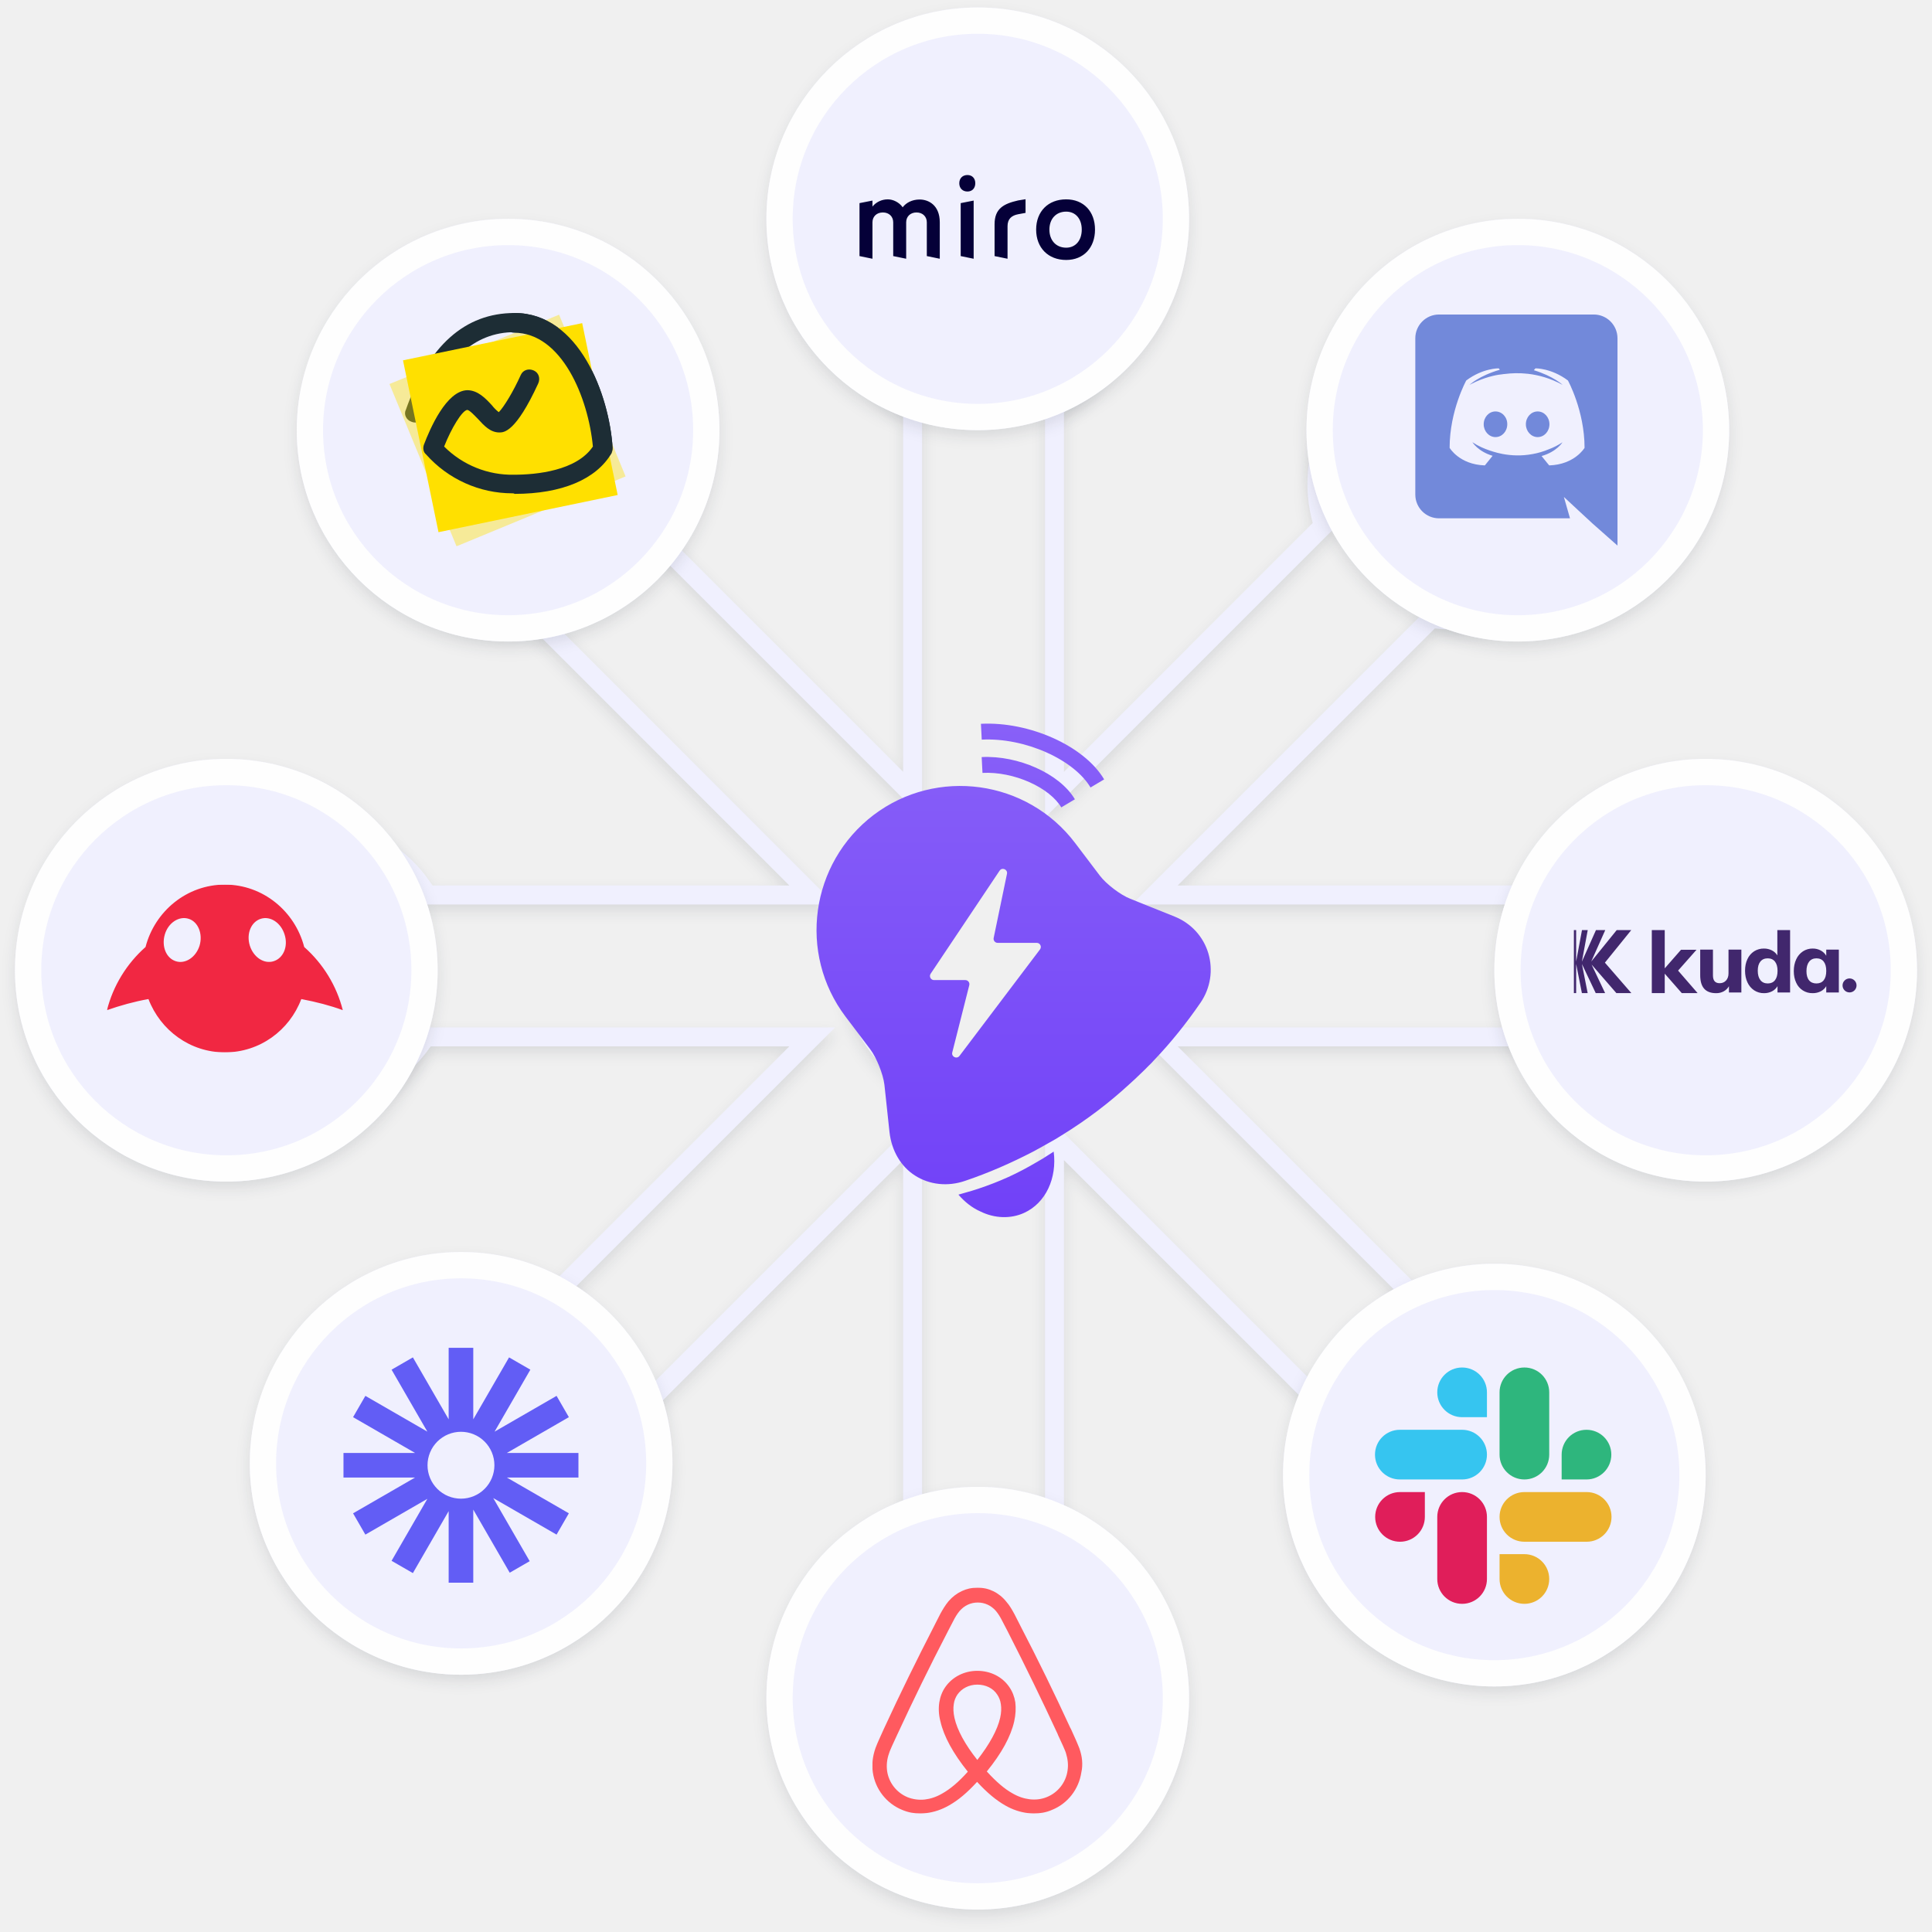
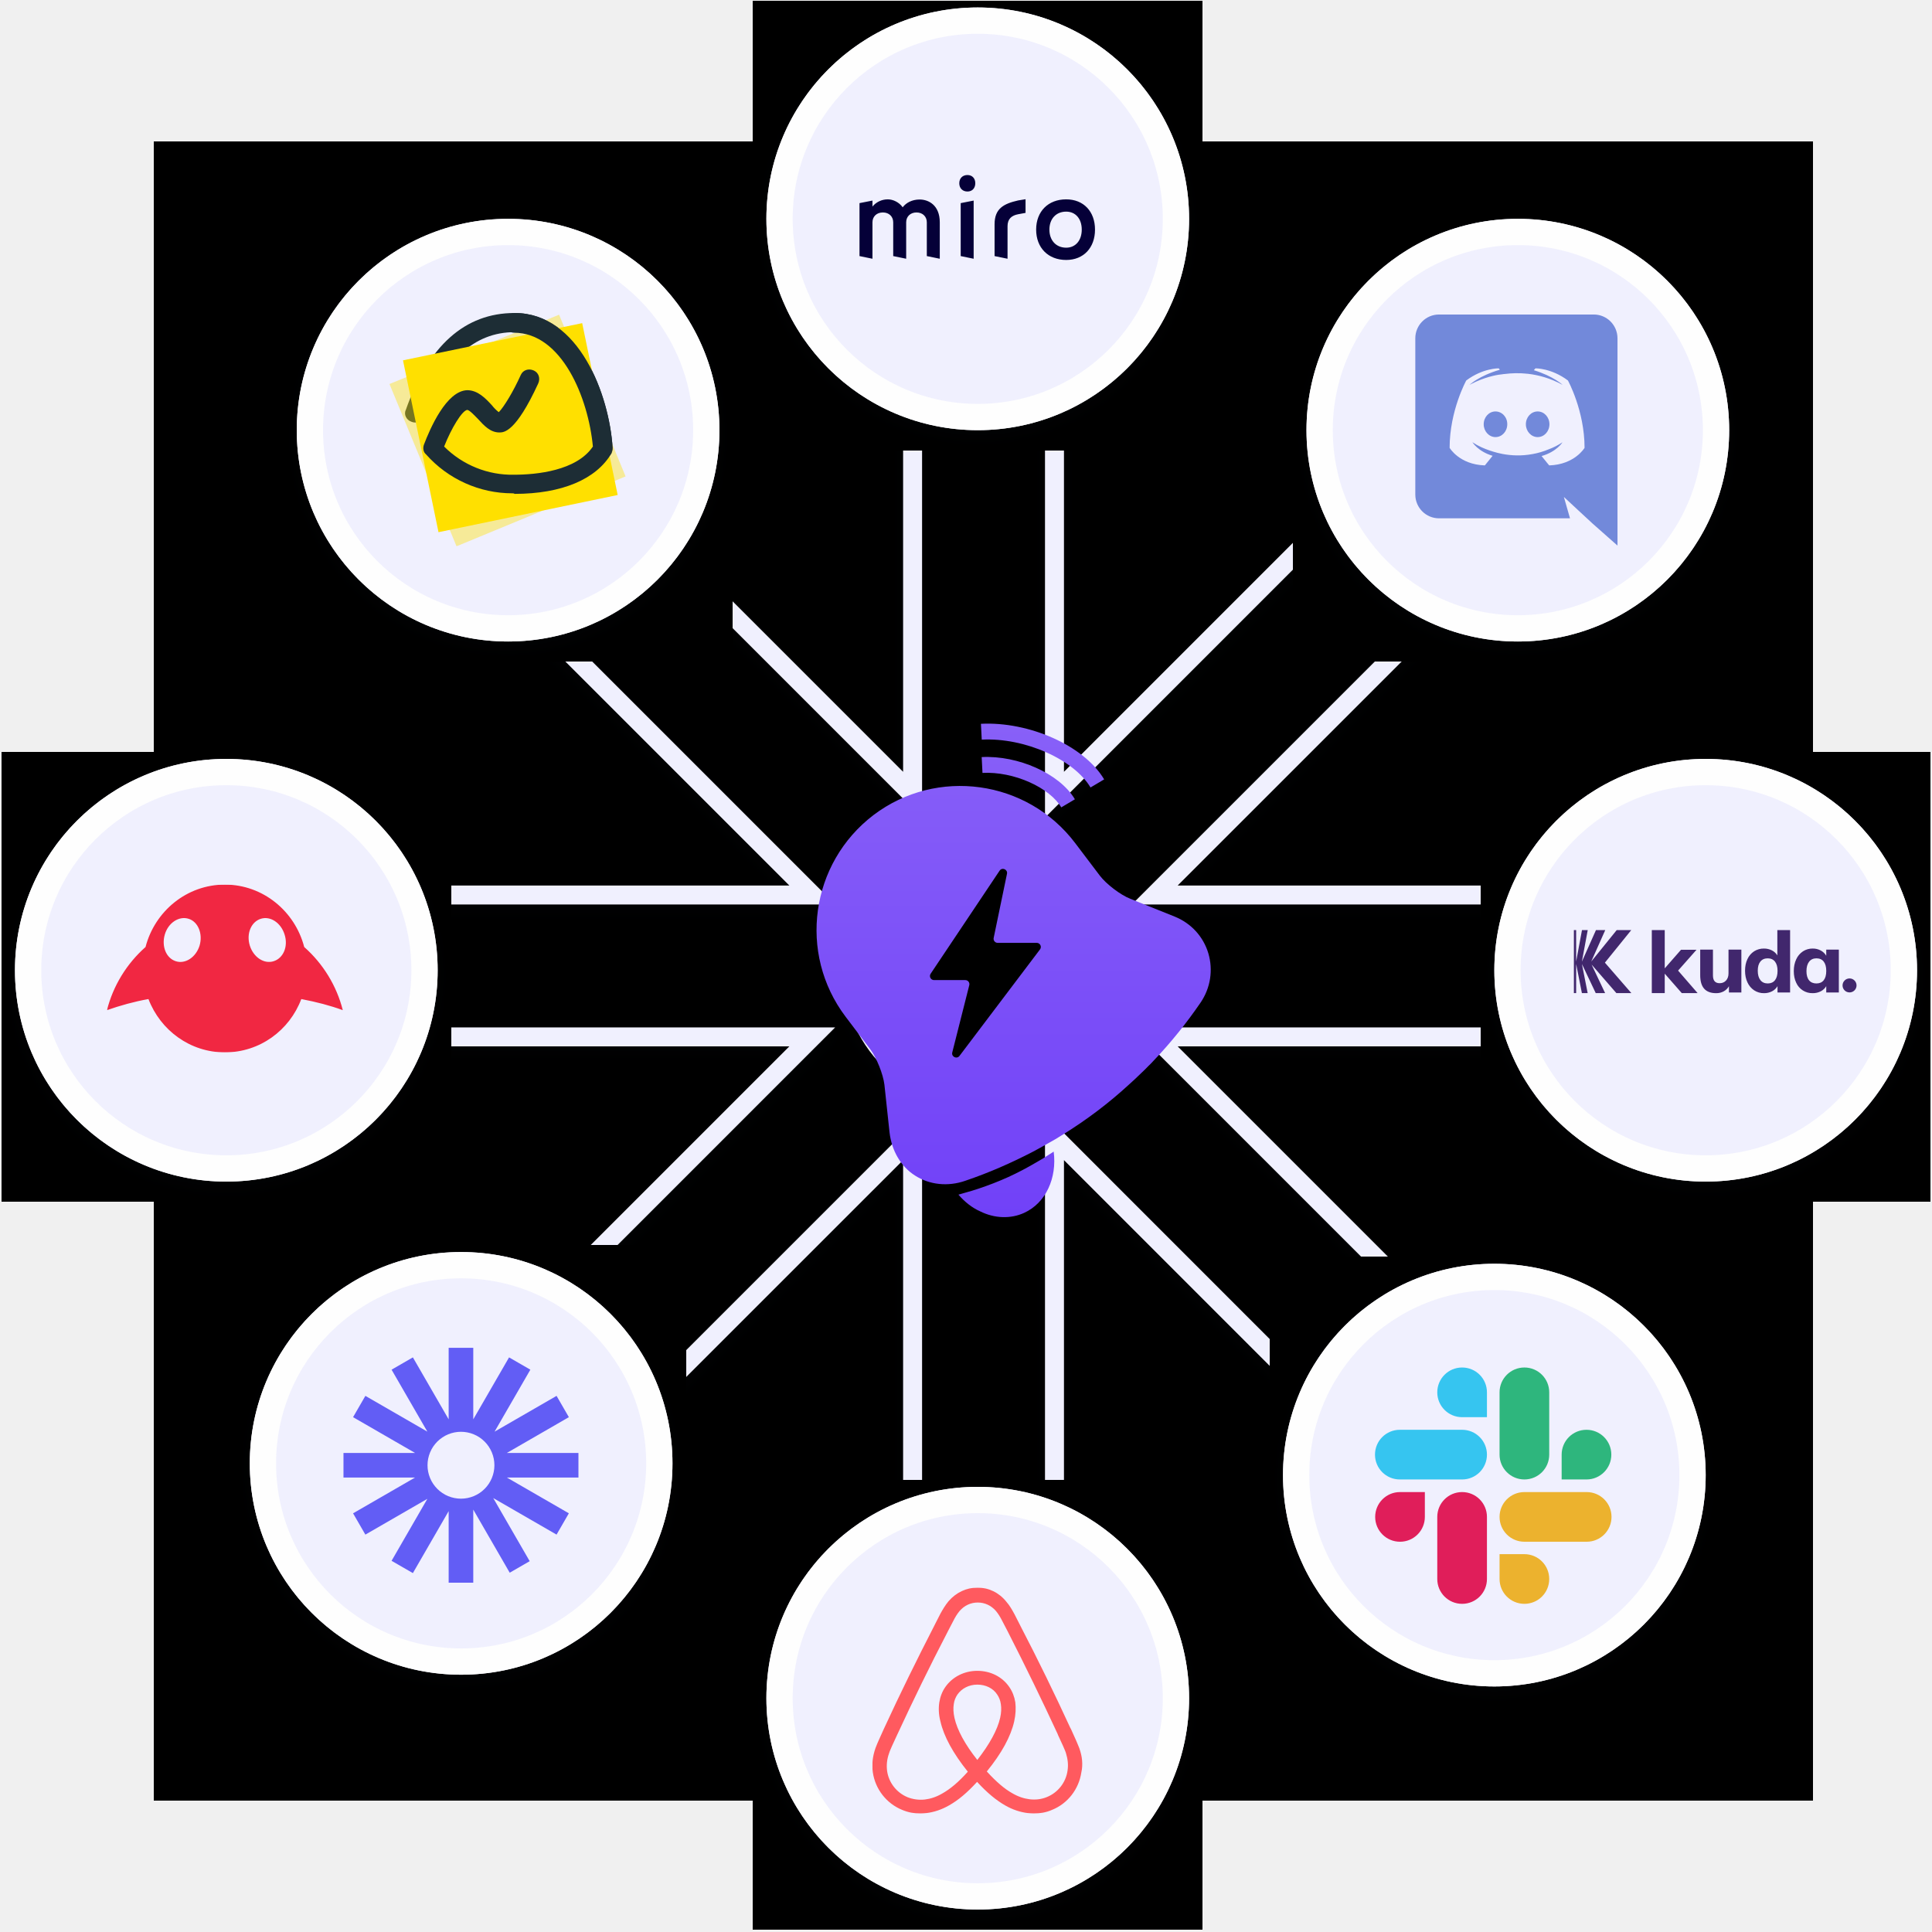
<svg xmlns="http://www.w3.org/2000/svg" width="516" height="516" viewBox="0 0 516 516" fill="none">
  <g filter="url(#filter0_d_4241_22642)">
    <mask id="mask0_4241_22642" style="mask-type:luminance" maskUnits="userSpaceOnUse" x="44" y="39" width="437" height="437">
      <path d="M44.765 39.63H480.642V475.506H44.765V39.63Z" fill="white" />
      <path d="M44.765 39.63H480.642V475.506H44.765V39.63Z" stroke="white" />
    </mask>
    <g mask="url(#mask0_4241_22642)">
      <path d="M262.683 225.198C244.618 225.198 229.918 239.928 229.908 258.044C229.908 266.902 233.284 275.148 239.411 281.277C245.549 287.394 253.804 290.769 262.673 290.769H262.683C271.543 290.769 279.809 287.394 285.946 281.277C292.074 275.148 295.449 266.902 295.449 258.044C295.449 239.937 280.75 225.208 262.683 225.198ZM262.683 295.838C262.673 295.838 262.673 295.838 262.673 295.838C252.448 295.838 242.916 291.938 235.828 284.86C228.74 277.772 224.839 268.249 224.839 258.044C224.849 237.136 241.826 220.129 262.683 220.129C283.541 220.14 300.518 237.146 300.518 258.044C300.518 268.26 296.618 277.782 289.521 284.86C282.433 291.938 272.899 295.838 262.683 295.838ZM246.27 297.6V407.816L245.073 408.559C235.155 414.696 229.244 425.347 229.234 437.058C229.234 446.096 232.679 454.52 238.936 460.767C245.192 467.013 253.626 470.458 262.673 470.458C271.731 470.458 280.155 467.013 286.422 460.767C292.678 454.52 296.123 446.106 296.123 437.068C296.123 425.358 290.203 414.696 280.294 408.559L279.097 407.816V297.6L355.883 374.407L355.487 375.822C354.716 378.644 354.3 381.465 354.261 384.187C354.151 393.324 357.517 401.867 363.753 408.252C369.98 414.617 378.414 418.17 387.511 418.26C387.63 418.26 387.749 418.26 387.868 418.26C406.369 418.26 420.971 403.935 421.178 385.494C421.277 376.417 417.941 367.863 411.754 361.419C405.587 354.995 397.302 351.401 388.431 351.303C386.085 351.252 383.749 351.5 381.433 351.946L380.107 352.213L302.3 274.396H413.15L413.892 275.575C420 285.207 430.473 290.977 441.916 291.007C441.956 291.007 441.996 291.007 442.026 291.007C451.084 291.007 459.507 287.611 465.783 281.424C472.069 275.218 475.544 266.834 475.573 257.825C475.633 239.008 461.051 224.199 442.392 224.099C442.332 224.099 442.273 224.099 442.213 224.099C430.305 224.099 419.554 230.167 413.437 240.343L412.695 241.571H302.3L381.413 162.458L382.67 162.645C384.383 162.893 385.809 163.012 387.145 163.032C396.301 163.032 404.953 159.716 411.329 153.44C417.624 147.233 421.128 138.829 421.188 129.78C421.247 120.694 417.842 112.219 411.605 105.915C405.389 99.638 397.015 96.163 388.006 96.114C387.957 96.114 387.897 96.114 387.847 96.114C369.485 96.114 354.429 110.804 354.261 128.919C354.221 132.532 354.775 136.145 355.883 139.65L356.339 141.116L279.097 218.367V107.339L280.294 106.597C290.203 100.5 296.123 89.867 296.123 78.147C296.133 59.389 281.462 44.688 262.734 44.678C262.723 44.678 262.713 44.678 262.713 44.678C253.685 44.678 245.252 48.123 238.976 54.379C232.7 60.636 229.234 69.05 229.234 78.058C229.225 89.827 235.144 100.5 245.063 106.597L246.27 107.339V218.367L169.088 141.184L169.554 139.709C170.563 136.522 171.087 133.176 171.107 129.771C171.157 120.762 167.722 112.308 161.425 105.964C155.16 99.638 146.775 96.143 137.826 96.114C137.797 96.114 137.767 96.114 137.737 96.114C118.958 96.114 104.229 110.676 104.179 129.306C104.12 148.144 118.701 162.953 137.361 163.032C139.024 163.072 140.648 162.904 142.638 162.596L143.894 162.409L223.058 241.571H112.663L111.93 240.343C105.862 230.197 95.251 224.139 83.549 224.109C83.53 224.109 83.5 224.109 83.47 224.109C64.662 224.109 49.903 238.661 49.834 257.291C49.804 266.388 53.2 274.872 59.406 281.188C65.603 287.493 73.968 290.977 82.956 291.007C82.996 291.007 83.045 291.007 83.085 291.007C94.726 291.007 105.348 285.246 111.534 275.565L112.278 274.396H223.058L146.646 350.808L145.271 350.481C142.548 349.837 139.866 349.56 137.223 349.53C119.028 349.62 104.209 364.647 104.179 383.039C104.17 392.106 107.615 400.55 113.891 406.817C120.118 413.053 128.502 416.487 137.499 416.487C137.52 416.487 137.539 416.487 137.56 416.487C156.071 416.459 171.118 401.47 171.097 383.088C171.097 380.574 170.791 377.99 170.177 375.387L169.86 374.011L246.27 297.6ZM262.673 475.526C252.27 475.526 242.568 471.557 235.352 464.35C228.135 457.143 224.167 447.452 224.167 437.058C224.176 424.061 230.511 412.192 241.203 405.025V309.845L175.413 375.624C175.919 378.139 176.166 380.634 176.166 383.078C176.185 404.262 158.872 421.517 137.569 421.556C137.549 421.556 137.52 421.556 137.499 421.556C127.155 421.556 117.494 417.596 110.297 410.41C103.071 403.183 99.101 393.453 99.112 383.039C99.141 361.865 116.227 344.561 137.203 344.462C139.737 344.442 142.389 344.719 145.043 345.244L210.822 279.465H115.029C107.822 289.908 95.993 296.076 83.085 296.076C83.035 296.076 82.986 296.076 82.936 296.076C72.582 296.046 62.94 292.017 55.783 284.741C48.646 277.465 44.726 267.714 44.765 257.271C44.844 235.78 61.941 218.873 83.57 219.041C96.577 219.071 108.416 225.564 115.513 236.503H210.822L142.102 167.793C140.4 168.001 138.836 168.1 137.341 168.1C115.84 168.011 99.042 150.965 99.112 129.295C99.171 107.824 116.127 91.045 137.728 91.045C137.767 91.045 137.807 91.045 137.836 91.045C148.151 91.075 157.803 95.104 165.029 102.39C172.275 109.705 176.234 119.436 176.176 129.801C176.155 133.186 175.7 136.522 174.82 139.749L241.203 206.132V110.141C230.502 103.004 224.156 91.115 224.167 78.058C224.167 67.694 228.156 58.012 235.402 50.786C242.638 43.579 252.329 39.609 262.713 39.609C262.713 39.609 262.723 39.609 262.734 39.609C284.303 39.62 301.201 56.547 301.191 78.147C301.191 91.164 294.845 103.014 284.165 110.131V206.132L350.608 139.68C349.637 136.136 349.152 132.513 349.192 128.88C349.38 107.983 366.703 91.045 387.847 91.045C387.908 91.045 387.966 91.045 388.026 91.045C398.39 91.095 408.041 95.114 415.199 102.351C422.395 109.617 426.316 119.377 426.256 129.81C426.187 140.215 422.148 149.896 414.882 157.053C407.537 164.269 397.678 168.13 387.096 168.1C385.878 168.081 384.621 168.001 383.215 167.833L314.535 236.503H409.863C417.01 225.525 428.988 219.031 442.213 219.031C442.283 219.031 442.352 219.031 442.411 219.031C463.912 219.139 480.711 236.186 480.642 257.835C480.612 268.209 476.593 277.871 469.336 285.028C462.11 292.155 452.419 296.076 442.035 296.076C441.986 296.076 441.946 296.076 441.907 296.076C429.196 296.046 417.526 289.859 410.398 279.465H314.535L381.809 346.738C384.027 346.383 386.254 346.194 388.491 346.234C398.726 346.353 408.289 350.501 415.416 357.915C422.514 365.319 426.365 375.14 426.246 385.553C426.019 406.589 408.606 423.477 387.462 423.328C377.008 423.23 367.308 419.131 360.131 411.796C352.943 404.441 349.063 394.62 349.192 384.117C349.231 381.426 349.577 378.674 350.231 375.922L284.165 309.845V405.025C294.845 412.192 301.191 424.07 301.191 437.068C301.191 447.462 297.212 457.154 289.995 464.36C282.789 471.557 273.078 475.526 262.673 475.526Z" fill="#F0F0FE" />
    </g>
  </g>
  <g filter="url(#filter1_d_4241_22642)">
    <circle cx="135.704" cy="114.889" r="56.444" fill="#F0F0FE" />
    <circle cx="135.704" cy="114.889" r="52.935" stroke="#FEFEFE" stroke-width="7.019" />
  </g>
  <g filter="url(#filter2_d_4241_22642)">
    <circle cx="261.136" cy="58.444" r="56.444" fill="#F0F0FE" />
    <circle cx="261.136" cy="58.444" r="52.935" stroke="#FEFEFE" stroke-width="7.019" />
  </g>
  <g filter="url(#filter3_d_4241_22642)">
    <circle cx="405.383" cy="114.889" r="56.444" fill="#F0F0FE" />
    <circle cx="405.383" cy="114.889" r="52.935" stroke="#FEFEFE" stroke-width="7.019" />
  </g>
  <g filter="url(#filter4_d_4241_22642)">
    <circle cx="455.556" cy="259.136" r="56.444" fill="#F0F0FE" />
    <circle cx="455.556" cy="259.136" r="52.935" stroke="#FEFEFE" stroke-width="7.019" />
  </g>
  <g filter="url(#filter5_d_4241_22642)">
    <circle cx="399.111" cy="393.975" r="56.444" fill="#F0F0FE" />
    <circle cx="399.111" cy="393.975" r="52.935" stroke="#FEFEFE" stroke-width="7.019" />
  </g>
  <g filter="url(#filter6_d_4241_22642)">
    <circle cx="261.136" cy="453.556" r="56.444" fill="#F0F0FE" />
    <circle cx="261.136" cy="453.556" r="52.935" stroke="#FEFEFE" stroke-width="7.019" />
  </g>
  <g filter="url(#filter7_d_4241_22642)">
    <circle cx="123.16" cy="390.839" r="56.444" fill="#F0F0FE" />
    <circle cx="123.16" cy="390.839" r="52.935" stroke="#FEFEFE" stroke-width="7.019" />
  </g>
  <g filter="url(#filter8_d_4241_22642)">
    <circle cx="60.444" cy="259.136" r="56.444" fill="#F0F0FE" />
    <circle cx="60.444" cy="259.136" r="52.935" stroke="#FEFEFE" stroke-width="7.019" />
  </g>
  <path d="M380.551 405.136C380.551 408.805 377.586 411.77 373.917 411.77C370.248 411.77 367.283 408.805 367.283 405.136C367.283 401.467 370.248 398.502 373.917 398.502H380.551V405.136ZM383.868 405.136C383.868 401.467 386.833 398.502 390.501 398.502C394.17 398.502 397.135 401.467 397.135 405.136V421.72C397.135 425.389 394.17 428.354 390.501 428.354C386.833 428.354 383.868 425.389 383.868 421.72V405.136Z" fill="#E01E5A" />
  <path d="M390.501 378.501C386.833 378.501 383.868 375.536 383.868 371.867C383.868 368.198 386.833 365.233 390.501 365.233C394.17 365.233 397.135 368.198 397.135 371.867V378.501H390.501ZM390.501 381.868C394.17 381.868 397.135 384.833 397.135 388.501C397.135 392.17 394.17 395.135 390.501 395.135H373.867C370.198 395.135 367.233 392.17 367.233 388.501C367.233 384.833 370.198 381.868 373.867 381.868H390.501Z" fill="#36C5F0" />
  <path d="M417.086 388.501C417.086 384.833 420.051 381.868 423.72 381.868C427.389 381.868 430.354 384.833 430.354 388.501C430.354 392.17 427.389 395.135 423.72 395.135H417.086V388.501ZM413.769 388.501C413.769 392.17 410.804 395.135 407.136 395.135C403.467 395.135 400.502 392.17 400.502 388.501V371.867C400.502 368.198 403.467 365.233 407.136 365.233C410.804 365.233 413.769 368.198 413.769 371.867V388.501Z" fill="#2EB67D" />
  <path d="M407.136 415.086C410.804 415.086 413.769 418.052 413.769 421.72C413.769 425.389 410.804 428.354 407.136 428.354C403.467 428.354 400.502 425.389 400.502 421.72V415.086H407.136ZM407.136 411.77C403.467 411.77 400.502 408.805 400.502 405.136C400.502 401.467 403.467 398.502 407.136 398.502H423.77C427.439 398.502 430.404 401.467 430.404 405.136C430.404 408.805 427.439 411.77 423.77 411.77H407.136Z" fill="#ECB22E" />
  <path fill-rule="evenodd" clip-rule="evenodd" d="M294.897 208.158C292.148 203.53 287.025 199.681 281.182 197.076C275.306 194.458 268.453 192.984 261.989 193.313L262.204 197.54C267.923 197.249 274.114 198.56 279.459 200.942C284.837 203.339 289.112 206.707 291.257 210.319L294.897 208.158ZM287.083 213.473C284.967 209.91 281.059 206.994 276.667 205.037C272.242 203.065 267.076 201.951 262.187 202.2L262.402 206.427C266.546 206.216 271.05 207.167 274.944 208.903C278.871 210.653 281.932 213.087 283.444 215.634L287.083 213.473ZM313.771 244.819L301.869 240.045C299.257 239.016 295.444 236.111 293.749 233.873L287.15 225.158C274.338 208.239 250.178 204.901 233.305 217.677C216.422 230.535 213.049 254.649 225.86 271.568L232.424 280.237C234.118 282.474 235.881 286.932 236.209 289.69L237.578 302.441C238.15 307.361 240.613 311.582 244.413 313.985C248.247 316.435 253.138 316.985 257.784 315.373C264.088 313.24 270.086 310.605 275.93 307.573C276.221 307.425 276.504 307.266 276.787 307.107L276.787 307.107C277.07 306.948 277.353 306.789 277.645 306.641C278.367 306.241 279.136 305.805 279.904 305.369L279.907 305.368C281.26 304.637 282.578 303.859 283.907 302.999C287.055 301.055 290.144 298.937 293.127 296.678C296.063 294.454 298.893 292.091 301.571 289.623C302.573 288.718 303.575 287.813 304.494 286.896C305.262 286.168 306.031 285.44 306.763 284.665C307.241 284.23 307.683 283.749 308.125 283.267C312.71 278.476 316.895 273.253 320.658 267.764C323.33 263.834 324.033 259.049 322.726 254.612C321.384 250.128 318.117 246.588 313.771 244.819ZM248.558 260.064L266.969 232.549C267.636 231.552 269.189 232.204 268.945 233.378L265.39 250.506C265.249 251.184 265.767 251.82 266.459 251.82H276.893C277.794 251.82 278.307 252.851 277.764 253.57L256.261 282.01C255.543 282.96 254.04 282.238 254.332 281.084L258.875 263.123C259.049 262.433 258.528 261.763 257.816 261.763H249.466C248.593 261.763 248.073 260.789 248.558 260.064ZM273.499 323.949C279.347 321.293 282.333 314.606 281.418 307.574C280.701 308.028 280.03 308.461 279.358 308.894C278.8 309.278 278.199 309.623 277.591 309.971C277.299 310.138 277.006 310.307 276.715 310.481C274.316 311.891 271.825 313.215 269.261 314.38C266.652 315.565 263.97 316.591 261.285 317.489C260.157 317.873 259.005 318.204 257.898 318.514C257.579 318.599 257.276 318.69 256.978 318.78C256.642 318.882 256.314 318.981 255.978 319.065C257.599 320.962 259.646 322.6 261.811 323.543C265.663 325.454 269.945 325.563 273.499 323.949Z" fill="url(#paint0_linear_4241_22642)" />
  <path d="M465.085 253.631V265.077H461.766V263.405C461.427 263.986 460.935 264.463 460.343 264.783C459.732 265.105 459.049 265.268 458.357 265.258C456.927 265.258 455.859 264.859 455.151 264.06C454.444 263.262 454.091 262.058 454.093 260.448V253.631H457.497V260.516C457.497 261.901 458.091 262.593 459.28 262.593C459.987 262.593 460.559 262.352 460.996 261.871C461.433 261.39 461.652 260.758 461.651 259.975V253.631H465.085ZM478.102 248.41V265.077H474.738V263.384C474.39 263.972 473.881 264.45 473.272 264.761C472.609 265.099 471.872 265.27 471.127 265.258C470.197 265.273 469.284 265.009 468.506 264.501C467.72 263.976 467.098 263.24 466.711 262.378C466.282 261.47 466.068 260.428 466.068 259.252C466.068 258.075 466.282 257.041 466.711 256.148C467.098 255.301 467.716 254.581 468.494 254.071C469.281 253.575 470.196 253.32 471.126 253.339C471.855 253.33 472.575 253.497 473.226 253.825C473.832 254.125 474.341 254.59 474.693 255.167V248.41H478.102ZM474.067 261.792C474.521 261.213 474.748 260.381 474.748 259.295C474.748 258.226 474.518 257.402 474.059 256.823C473.599 256.244 472.956 255.955 472.129 255.954C471.286 255.954 470.631 256.24 470.165 256.812C469.699 257.384 469.466 258.196 469.466 259.25C469.466 260.333 469.699 261.172 470.165 261.767C470.631 262.361 471.286 262.659 472.129 262.659C472.967 262.66 473.613 262.371 474.067 261.792ZM491.119 253.631V265.077H487.755V263.384C487.406 263.973 486.897 264.45 486.287 264.761C485.624 265.098 484.888 265.268 484.143 265.255C483.214 265.28 482.298 265.029 481.512 264.532C480.727 264.036 480.106 263.317 479.73 262.467C479.301 261.572 479.086 260.537 479.086 259.363C479.086 258.189 479.301 257.142 479.73 256.224C480.115 255.358 480.737 254.619 481.524 254.091C482.302 253.585 483.215 253.323 484.143 253.339C484.89 253.327 485.628 253.506 486.287 253.859C486.895 254.182 487.403 254.666 487.755 255.258V253.631H491.119ZM487.078 261.802C487.532 261.23 487.759 260.402 487.759 259.319C487.759 258.235 487.532 257.403 487.078 256.822C486.624 256.242 485.977 255.952 485.136 255.953C484.296 255.953 483.641 256.255 483.172 256.857C482.706 257.462 482.472 258.298 482.472 259.364C482.471 260.43 482.7 261.247 483.16 261.813C483.62 262.377 484.278 262.659 485.136 262.66C485.978 262.661 486.626 262.375 487.078 261.803V261.802ZM453.399 265.238H449.169L444.618 260.048V265.238H441.166V248.41H444.618V258.63L448.963 253.669H453.102L448.185 259.23L453.399 265.238ZM431.708 265.244L425.082 257.618L428.7 265.244H426.192L422.502 257.469L424.036 265.244H422.495L420.959 257.458V265.244H420.354V248.41H420.959V256.808L422.516 248.41H424.053L422.489 256.845L426.251 248.41H428.732L424.985 256.814L431.79 248.41H435.678L428.639 257.105L435.711 265.244H431.708Z" fill="#41276D" />
  <path d="M493.978 265.059C495.01 265.059 495.847 264.222 495.847 263.19C495.847 262.157 495.01 261.321 493.978 261.321C492.946 261.321 492.109 262.157 492.109 263.19C492.109 264.222 492.946 265.059 493.978 265.059Z" fill="#41276D" />
  <mask id="mask1_4241_22642" style="mask-type:luminance" maskUnits="userSpaceOnUse" x="232" y="424" width="58" height="61">
    <path d="M289.147 424.017H232.995V484.36H289.147V424.017Z" fill="white" />
  </mask>
  <g mask="url(#mask1_4241_22642)">
    <path d="M334.894 439.178C334.894 441.353 333.143 443.105 330.968 443.105C328.794 443.105 327.042 441.353 327.042 439.178C327.042 437.004 328.733 435.252 330.968 435.252C333.203 435.313 334.894 437.064 334.894 439.178ZM318.706 447.091C318.706 447.454 318.706 448.058 318.706 448.058C318.706 448.058 316.834 445.642 312.847 445.642C306.263 445.642 301.129 450.655 301.129 457.601C301.129 464.487 306.203 469.561 312.847 469.561C316.894 469.561 318.706 467.085 318.706 467.085V468.111C318.706 468.594 319.069 468.957 319.552 468.957H324.444V446.246C324.444 446.246 319.974 446.246 319.552 446.246C319.069 446.246 318.706 446.668 318.706 447.091ZM318.706 461.648C317.8 462.977 315.988 464.125 313.814 464.125C309.948 464.125 306.988 461.709 306.988 457.601C306.988 453.494 309.948 451.078 313.814 451.078C315.928 451.078 317.86 452.286 318.706 453.554V461.648ZM328.069 446.246H333.867V468.957H328.069V446.246ZM414.686 445.642C410.7 445.642 408.827 448.058 408.827 448.058V435.313H403.029V468.957C403.029 468.957 407.498 468.957 407.921 468.957C408.405 468.957 408.767 468.534 408.767 468.111V467.085C408.767 467.085 410.639 469.561 414.626 469.561C421.21 469.561 426.344 464.487 426.344 457.601C426.344 450.715 421.21 445.642 414.686 445.642ZM413.72 464.064C411.485 464.064 409.733 462.917 408.827 461.588V453.494C409.733 452.286 411.666 451.017 413.72 451.017C417.585 451.017 420.545 453.434 420.545 457.541C420.545 461.648 417.585 464.064 413.72 464.064ZM400.008 455.487V469.017H394.21V456.152C394.21 452.407 393.002 450.897 389.74 450.897C387.988 450.897 386.176 451.803 385.029 453.132V468.957H379.23V446.246H383.821C384.304 446.246 384.666 446.668 384.666 447.091V448.058C386.357 446.306 388.592 445.642 390.827 445.642C393.364 445.642 395.478 446.366 397.17 447.816C399.223 449.507 400.008 451.682 400.008 455.487ZM365.156 445.642C361.17 445.642 359.297 448.058 359.297 448.058V435.313H353.498V468.957C353.498 468.957 357.968 468.957 358.391 468.957C358.874 468.957 359.236 468.534 359.236 468.111V467.085C359.236 467.085 361.109 469.561 365.096 469.561C371.68 469.561 376.814 464.487 376.814 457.601C376.874 450.715 371.74 445.642 365.156 445.642ZM364.19 464.064C361.955 464.064 360.203 462.917 359.297 461.588V453.494C360.203 452.286 362.136 451.017 364.19 451.017C368.055 451.017 371.015 453.434 371.015 457.541C371.015 461.648 368.055 464.064 364.19 464.064ZM348.485 445.642C350.237 445.642 351.143 445.944 351.143 445.944V451.319C351.143 451.319 346.31 449.689 343.29 453.132V469.017H337.491V446.246C337.491 446.246 341.961 446.246 342.384 446.246C342.867 446.246 343.23 446.668 343.23 447.091V448.058C344.317 446.789 346.673 445.642 348.485 445.642ZM288.263 466.903C287.961 466.179 287.659 465.393 287.357 464.729C286.874 463.642 286.391 462.615 285.968 461.648L285.907 461.588C281.74 452.527 277.27 443.346 272.558 434.286L272.377 433.923C271.894 433.017 271.411 432.051 270.928 431.084C270.324 429.997 269.72 428.85 268.753 427.762C266.82 425.346 264.042 424.017 261.082 424.017C258.062 424.017 255.344 425.346 253.35 427.642C252.444 428.729 251.78 429.876 251.176 430.964C250.693 431.93 250.209 432.897 249.726 433.803L249.545 434.165C244.894 443.225 240.364 452.407 236.196 461.467L236.136 461.588C235.713 462.554 235.23 463.581 234.746 464.668C234.444 465.333 234.142 466.058 233.84 466.843C233.055 469.078 232.813 471.192 233.115 473.367C233.78 477.897 236.8 481.702 240.968 483.393C242.538 484.058 244.169 484.36 245.86 484.36C246.344 484.36 246.948 484.299 247.431 484.239C249.424 483.997 251.478 483.333 253.471 482.185C255.948 480.796 258.303 478.803 260.961 475.903C263.619 478.803 266.035 480.796 268.451 482.185C270.444 483.333 272.498 483.997 274.491 484.239C274.975 484.299 275.579 484.36 276.062 484.36C277.753 484.36 279.444 484.058 280.954 483.393C285.182 481.702 288.143 477.836 288.807 473.367C289.29 471.252 289.049 469.138 288.263 466.903ZM261.022 470.044C257.76 465.937 255.646 462.071 254.921 458.809C254.619 457.42 254.558 456.212 254.74 455.125C254.86 454.158 255.223 453.313 255.706 452.588C256.854 450.957 258.787 449.93 261.022 449.93C263.256 449.93 265.25 450.897 266.337 452.588C266.82 453.313 267.183 454.158 267.303 455.125C267.485 456.212 267.424 457.481 267.122 458.809C266.397 462.011 264.283 465.876 261.022 470.044ZM285.122 472.883C284.699 476.024 282.585 478.742 279.626 479.95C278.176 480.554 276.605 480.735 275.035 480.554C273.525 480.373 272.015 479.89 270.444 478.984C268.27 477.776 266.095 475.903 263.558 473.125C267.545 468.232 269.961 463.762 270.867 459.776C271.29 457.903 271.35 456.212 271.169 454.642C270.928 453.132 270.384 451.742 269.538 450.534C267.666 447.816 264.525 446.246 261.022 446.246C257.518 446.246 254.377 447.876 252.505 450.534C251.659 451.742 251.115 453.132 250.874 454.642C250.632 456.212 250.693 457.964 251.176 459.776C252.082 463.762 254.558 468.293 258.485 473.185C256.008 475.964 253.773 477.836 251.599 479.044C250.028 479.95 248.518 480.434 247.008 480.615C245.377 480.796 243.807 480.554 242.417 480.011C239.458 478.803 237.344 476.084 236.921 472.944C236.74 471.433 236.86 469.924 237.464 468.232C237.646 467.628 237.948 467.024 238.25 466.299C238.672 465.333 239.156 464.306 239.639 463.279L239.699 463.158C243.867 454.158 248.337 444.977 252.988 436.038L253.169 435.675C253.652 434.769 254.136 433.803 254.619 432.897C255.102 431.93 255.646 431.024 256.31 430.239C257.579 428.789 259.27 428.004 261.142 428.004C263.015 428.004 264.706 428.789 265.975 430.239C266.639 431.024 267.183 431.93 267.666 432.897C268.149 433.803 268.632 434.769 269.115 435.675L269.297 436.038C273.887 445.038 278.357 454.219 282.525 463.219V463.279C283.008 464.246 283.431 465.333 283.914 466.299C284.216 467.024 284.518 467.628 284.699 468.232C285.182 469.803 285.364 471.313 285.122 472.883Z" fill="#FF5A5F" />
  </g>
  <path d="M154.494 388.054H135.376L151.932 378.497L148.649 372.809L132.091 382.366L141.648 365.814L135.96 362.531L126.401 379.078V359.969H119.83V379.08L110.272 362.531L104.582 365.814L114.138 382.361L97.584 372.809L94.299 378.497L110.855 388.054H91.737V394.622H110.853L94.299 404.179L97.582 409.867L114.14 400.31L104.582 416.862L110.27 420.145L119.83 403.595V422.704H126.401V403.185L136.135 420.04L141.47 416.962L131.733 400.103L148.645 409.864L151.93 404.176L135.376 394.62H154.492V388.054H154.494ZM123.116 400.266C121.943 400.266 120.781 400.035 119.698 399.587C118.614 399.138 117.629 398.48 116.8 397.651C115.97 396.822 115.312 395.837 114.863 394.753C114.414 393.67 114.183 392.508 114.183 391.336C114.183 390.163 114.414 389.001 114.863 387.918C115.311 386.834 115.969 385.849 116.798 385.02C117.628 384.19 118.612 383.532 119.696 383.083C120.779 382.634 121.941 382.403 123.114 382.403C125.482 382.403 127.754 383.344 129.429 385.018C131.104 386.693 132.046 388.965 132.046 391.334C132.046 393.702 131.106 395.974 129.431 397.649C127.756 399.324 125.484 400.266 123.116 400.266Z" fill="#625DF5" />
  <mask id="mask2_4241_22642" style="mask-type:luminance" maskUnits="userSpaceOnUse" x="28" y="236" width="64" height="46">
    <path d="M91.737 236.259H28.567V281.07H91.737V236.259Z" fill="white" />
  </mask>
  <g mask="url(#mask2_4241_22642)">
    <path d="M152.744 264.934C149.779 264.934 146.621 262.893 146.621 258.373C146.621 253.853 149.779 251.812 152.744 251.812C155.709 251.812 158.868 253.853 158.868 258.373C158.868 262.893 155.709 264.934 152.744 264.934ZM163.68 258.421C163.68 251.326 158.382 247.146 152.453 247.146C146.523 247.146 141.712 251.812 141.712 258.421C141.712 264.74 146.135 269.357 151.772 269.697C152.647 269.746 156.487 269.697 159.5 266.489H159.597L163.096 269.697H163.777V258.616C163.728 258.616 163.68 258.421 163.68 258.421ZM196.292 236.308C198.041 236.308 199.451 237.717 199.451 239.467C199.451 241.216 198.041 242.626 196.292 242.626C194.639 242.626 193.23 241.216 193.23 239.467C193.23 237.717 194.59 236.308 196.292 236.308ZM194.056 269.697H198.625V247.194H194.056V269.697ZM219.037 261.921C217.92 264.011 215.781 264.983 213.74 264.983C210.775 264.983 207.616 262.941 207.616 258.421C207.616 253.902 210.775 251.86 213.74 251.86C215.781 251.86 217.92 252.832 219.037 254.874L223.266 252.395C221.322 248.993 217.774 247.049 213.74 247.049C207.81 247.049 202.707 251.471 202.707 258.324C202.707 265.226 207.762 269.648 213.74 269.648C217.774 269.648 221.322 267.704 223.266 264.302L219.037 261.921ZM128.298 246.708C126.548 246.708 124.847 247.194 123.486 248.021C122.903 248.41 121.736 249.284 121.25 250.159H121.153C120.667 249.284 119.501 248.41 118.918 248.021C117.508 247.146 115.855 246.708 114.106 246.708C108.857 246.708 104.58 251.083 104.58 256.429V269.503H109.44V256.429C109.44 253.804 111.53 251.617 114.154 251.617C116.73 251.617 118.869 253.756 118.869 256.429V269.503H123.681V256.429C123.681 253.804 125.77 251.617 128.395 251.617C130.971 251.617 133.109 253.756 133.109 256.429V269.503H137.969V256.429C137.824 251.034 133.547 246.708 128.298 246.708ZM243.824 269.503C239.158 269.503 235.416 266.587 235.416 261.192V241.022H240.131V260.803C240.131 263.427 241.589 264.74 243.824 264.74V269.503ZM309.145 265.274C306.181 265.274 303.021 263.233 303.021 258.713C303.021 254.193 306.181 252.152 309.145 252.152C312.11 252.152 315.269 254.193 315.269 258.713C315.221 263.233 312.061 265.274 309.145 265.274ZM320.178 258.665C320.178 251.812 315.123 247.389 309.145 247.389C303.459 247.389 298.55 251.423 298.113 257.692V280.973H302.681V266.781C304.577 269.551 308.271 269.892 309.485 269.94H309.923H309.874C315.075 269.843 320.178 265.566 320.178 258.665ZM282.9 265.226C279.935 265.226 276.776 263.184 276.776 258.665C276.776 254.145 279.935 252.103 282.9 252.103C285.865 252.103 289.024 254.145 289.024 258.665C288.975 263.233 285.816 265.226 282.9 265.226ZM293.787 258.665C293.787 251.569 288.489 247.389 282.56 247.389C276.631 247.389 271.819 252.055 271.819 258.665C271.819 265.08 276.339 269.648 282.025 269.94H282.463C283.143 269.94 284.261 269.843 285.573 269.357C285.914 269.26 286.205 269.065 286.545 268.919C287.469 268.434 288.441 267.753 289.315 266.781H289.413L293.107 269.892H293.787V258.665ZM257.481 251.957C260.446 251.957 262.585 253.707 263.46 256.089H251.601C252.475 253.61 254.614 251.957 257.481 251.957ZM262.633 262.553C261.515 264.157 259.668 265.129 257.481 265.129C254.128 265.129 251.844 262.99 251.26 260.171H268.465C268.514 259.685 268.563 259.151 268.563 258.665C268.563 252.443 263.605 247.34 257.481 247.34C251.358 247.34 246.4 252.443 246.4 258.665C246.4 264.886 251.358 269.989 257.481 269.989C261.564 269.989 265.063 267.753 267.007 264.448L262.633 262.553ZM178.309 264.983C175.344 264.983 172.185 262.941 172.185 258.421C172.185 253.902 175.344 251.86 178.309 251.86C181.273 251.86 184.481 253.902 184.481 258.421C184.53 262.99 181.322 264.983 178.309 264.983ZM189.342 258.373C189.342 251.52 184.238 247.194 178.309 247.194C172.379 247.194 167.276 251.617 167.276 258.47C167.276 265.372 172.379 269.794 177.969 269.794H178.6C180.447 269.6 182.246 268.871 183.655 267.607L183.947 267.316C184.287 266.927 184.53 266.441 184.627 266.003V269.405C184.627 269.405 184.724 271.933 183.072 273.877C181.906 275.335 180.059 276.064 178.357 276.064C176.17 276.064 173.789 274.898 172.768 272.468L168.248 274.363C169.998 278.397 173.886 280.827 178.26 280.827C184.238 280.827 189.293 276.404 189.293 269.551L189.342 258.373ZM81.251 252.929C78.772 243.355 70.218 236.259 60.06 236.259C49.903 236.259 41.349 243.355 38.87 252.929C33.816 257.401 30.219 263.282 28.567 269.794C32.163 268.531 35.857 267.51 39.648 266.83C42.855 275.189 50.778 281.07 60.06 281.07C69.392 281.07 77.314 275.189 80.473 266.83C84.556 267.607 88.25 268.579 91.555 269.794C89.902 263.282 86.305 257.401 81.251 252.929ZM53.305 252.541C52.333 255.7 49.465 257.547 46.938 256.72C44.362 255.894 43.099 252.735 44.022 249.576C44.945 246.417 47.861 244.57 50.389 245.396C52.916 246.174 54.228 249.43 53.305 252.541ZM73.086 256.72C70.51 257.547 67.691 255.651 66.719 252.541C65.747 249.382 67.059 246.222 69.635 245.396C72.211 244.57 75.03 246.465 76.002 249.576C77.023 252.735 75.71 255.894 73.086 256.72Z" fill="#F12742" />
  </g>
  <mask id="mask3_4241_22642" style="mask-type:luminance" maskUnits="userSpaceOnUse" x="104" y="83" width="64" height="63">
    <path d="M167.192 83.596H104.021V145.902H167.192V83.596Z" fill="white" />
  </mask>
  <g mask="url(#mask3_4241_22642)">
    <path d="M161.059 122.274C159.705 122.274 158.651 121.22 158.501 119.866C157.598 106.923 150.524 88.713 137.431 88.713C126.595 88.713 118.468 96.238 113.201 111.137C112.75 112.491 111.245 113.244 109.89 112.642C108.536 112.19 107.783 110.685 108.385 109.481C114.405 92.325 124.187 83.596 137.431 83.596C154.738 83.596 162.714 105.568 163.617 119.565C163.768 120.919 162.714 122.274 161.21 122.274H161.059Z" fill="#1D2D35" />
    <path opacity="0.4" d="M167.079 127.24L121.93 145.902L104.021 102.558L112.148 99.248L149.32 84.047L167.079 127.24Z" fill="#FFE000" />
    <path d="M164.972 132.207L117.114 142.139L107.633 96.238L115.609 94.582L155.491 86.305L164.972 132.207Z" fill="#FFE000" />
    <path d="M136.829 131.755C128.1 131.755 119.672 127.993 113.803 121.371C113.05 120.769 112.9 119.715 113.201 118.812C114.856 114.448 119.221 104.364 124.789 104.214C127.649 104.214 129.756 106.471 131.411 108.277C131.862 108.879 132.615 109.632 133.217 110.083C134.571 108.729 137.13 104.515 139.086 100.151C139.688 98.796 141.193 98.345 142.548 98.947C143.902 99.549 144.354 101.054 143.752 102.408C137.732 115.501 134.571 115.501 133.367 115.501C130.959 115.501 129.304 113.695 127.649 111.889C126.896 111.137 125.391 109.481 124.789 109.481C123.435 109.632 120.575 114.297 118.619 119.264C123.585 124.23 130.357 126.939 137.28 126.789C143.3 126.789 153.985 125.735 158.35 119.264C157.146 106.321 150.073 88.863 137.28 88.863C135.926 88.863 134.722 87.659 134.722 86.305C134.722 84.95 135.926 83.596 137.431 83.596C154.738 83.596 162.714 105.568 163.617 119.565C163.617 120.016 163.467 120.618 163.316 121.07C159.253 127.993 150.073 131.905 137.431 131.905C137.28 131.755 136.979 131.755 136.829 131.755Z" fill="#1D2D35" />
  </g>
  <path fill-rule="evenodd" clip-rule="evenodd" d="M284.757 53.243C289.388 53.243 292.455 56.463 292.455 61.322C292.455 66.181 289.388 69.431 284.757 69.431C279.95 69.431 276.735 66.181 276.735 61.322C276.735 56.463 279.95 53.243 284.757 53.243ZM260.045 53.569V69.105L256.584 68.393V54.251L260.045 53.569ZM273.904 53.209V56.855L271.909 57.224C270.196 57.553 269.094 58.445 269.094 60.417V69.105L265.633 68.393V59.888C265.633 55.667 268.104 54.411 271.909 53.535L273.904 53.209ZM237.123 53.243C238.482 53.243 240.147 54.003 241.086 55.364C242.029 54.124 243.605 53.311 245.539 53.285C247.973 53.252 250.997 54.785 250.997 59.38V69.105L247.536 68.393V59.38C247.536 57.839 246.421 56.742 244.779 56.742C243.136 56.742 242.022 57.839 242.022 59.38V69.105L238.56 68.393V59.38C238.56 57.839 237.446 56.742 235.803 56.742C234.132 56.742 233.017 57.839 233.017 59.38V69.105L229.556 68.393V54.251L233.017 53.569V55.17C233.985 53.984 235.451 53.243 237.123 53.243ZM284.757 56.523C282.073 56.523 280.274 58.43 280.274 61.322C280.274 64.214 282.073 66.152 284.757 66.152C287.264 66.152 288.915 64.214 288.915 61.322C288.915 58.43 287.264 56.523 284.757 56.523ZM258.388 46.746C259.648 46.746 260.482 47.622 260.482 48.943C260.482 50.265 259.648 51.149 258.388 51.149C257.081 51.149 256.206 50.265 256.206 48.943C256.206 47.622 257.081 46.746 258.388 46.746Z" fill="#050038" />
  <path d="M399.415 109.889C397.656 109.889 396.267 111.432 396.267 113.314C396.267 115.197 397.687 116.739 399.415 116.739C401.174 116.739 402.562 115.197 402.562 113.314C402.593 111.432 401.174 109.889 399.415 109.889ZM410.678 109.889C408.919 109.889 407.53 111.432 407.53 113.314C407.53 115.197 408.95 116.739 410.678 116.739C412.437 116.739 413.825 115.197 413.825 113.314C413.825 111.432 412.437 109.889 410.678 109.889Z" fill="#7289DA" />
  <path d="M425.674 84H384.326C380.839 84 378 86.839 378 90.357V132.075C378 135.593 380.839 138.432 384.326 138.432H419.318L417.682 132.723L421.632 136.395L425.366 139.851L432 145.714V90.357C432 86.839 429.161 84 425.674 84ZM413.763 124.299C413.763 124.299 412.653 122.973 411.727 121.8C415.769 120.658 417.312 118.128 417.312 118.128C416.047 118.961 414.843 119.547 413.763 119.949C412.221 120.597 410.739 121.029 409.289 121.275C406.327 121.831 403.611 121.677 401.297 121.245C399.538 120.905 398.026 120.411 396.761 119.918C396.051 119.64 395.28 119.301 394.509 118.869C394.416 118.807 394.323 118.776 394.231 118.714C394.169 118.683 394.138 118.653 394.107 118.622C393.552 118.313 393.243 118.097 393.243 118.097C393.243 118.097 394.725 120.566 398.643 121.738C397.718 122.911 396.576 124.299 396.576 124.299C389.757 124.083 387.165 119.609 387.165 119.609C387.165 109.673 391.608 101.619 391.608 101.619C396.051 98.287 400.279 98.379 400.279 98.379L400.587 98.75C395.033 100.354 392.472 102.792 392.472 102.792C392.472 102.792 393.151 102.422 394.293 101.897C397.594 100.447 400.217 100.046 401.297 99.953C401.482 99.922 401.637 99.891 401.822 99.891C403.704 99.645 405.833 99.583 408.055 99.83C410.986 100.169 414.134 101.033 417.343 102.792C417.343 102.792 414.905 100.478 409.659 98.873L410.091 98.379C410.091 98.379 414.319 98.287 418.762 101.619C418.762 101.619 423.206 109.673 423.206 119.609C423.206 119.609 420.583 124.083 413.763 124.299Z" fill="#7289DA" />
  <defs>
    <filter id="filter0_d_4241_22642" x="41.256" y="37.875" width="442.896" height="442.895" filterUnits="userSpaceOnUse" color-interpolation-filters="sRGB">
-       <feFlood flood-opacity="0" result="BackgroundImageFix" />
+       <feFlood floodOpacity="0" result="BackgroundImageFix" />
      <feColorMatrix in="SourceAlpha" type="matrix" values="0 0 0 0 0 0 0 0 0 0 0 0 0 0 0 0 0 0 127 0" result="hardAlpha" />
      <feOffset dy="1.755" />
      <feGaussianBlur stdDeviation="1.755" />
      <feColorMatrix type="matrix" values="0 0 0 0 0.063 0 0 0 0 0.094 0 0 0 0 0.157 0 0 0 0.1 0" />
      <feBlend mode="normal" in2="BackgroundImageFix" result="effect1_dropShadow_4241_22642" />
      <feBlend mode="normal" in="SourceGraphic" in2="effect1_dropShadow_4241_22642" result="shape" />
    </filter>
    <filter id="filter1_d_4241_22642" x="75.75" y="56.69" width="119.908" height="119.908" filterUnits="userSpaceOnUse" color-interpolation-filters="sRGB">
-       <feFlood flood-opacity="0" result="BackgroundImageFix" />
+       <feFlood floodOpacity="0" result="BackgroundImageFix" />
      <feColorMatrix in="SourceAlpha" type="matrix" values="0 0 0 0 0 0 0 0 0 0 0 0 0 0 0 0 0 0 127 0" result="hardAlpha" />
      <feOffset dy="1.755" />
      <feGaussianBlur stdDeviation="1.755" />
      <feColorMatrix type="matrix" values="0 0 0 0 0.063 0 0 0 0 0.094 0 0 0 0 0.157 0 0 0 0.1 0" />
      <feBlend mode="normal" in2="BackgroundImageFix" result="effect1_dropShadow_4241_22642" />
      <feBlend mode="normal" in="SourceGraphic" in2="effect1_dropShadow_4241_22642" result="shape" />
    </filter>
    <filter id="filter2_d_4241_22642" x="201.182" y="0.245" width="119.908" height="119.908" filterUnits="userSpaceOnUse" color-interpolation-filters="sRGB">
-       <feFlood flood-opacity="0" result="BackgroundImageFix" />
+       <feFlood floodOpacity="0" result="BackgroundImageFix" />
      <feColorMatrix in="SourceAlpha" type="matrix" values="0 0 0 0 0 0 0 0 0 0 0 0 0 0 0 0 0 0 127 0" result="hardAlpha" />
      <feOffset dy="1.755" />
      <feGaussianBlur stdDeviation="1.755" />
      <feColorMatrix type="matrix" values="0 0 0 0 0.063 0 0 0 0 0.094 0 0 0 0 0.157 0 0 0 0.1 0" />
      <feBlend mode="normal" in2="BackgroundImageFix" result="effect1_dropShadow_4241_22642" />
      <feBlend mode="normal" in="SourceGraphic" in2="effect1_dropShadow_4241_22642" result="shape" />
    </filter>
    <filter id="filter3_d_4241_22642" x="345.429" y="56.69" width="119.908" height="119.908" filterUnits="userSpaceOnUse" color-interpolation-filters="sRGB">
-       <feFlood flood-opacity="0" result="BackgroundImageFix" />
+       <feFlood floodOpacity="0" result="BackgroundImageFix" />
      <feColorMatrix in="SourceAlpha" type="matrix" values="0 0 0 0 0 0 0 0 0 0 0 0 0 0 0 0 0 0 127 0" result="hardAlpha" />
      <feOffset dy="1.755" />
      <feGaussianBlur stdDeviation="1.755" />
      <feColorMatrix type="matrix" values="0 0 0 0 0.063 0 0 0 0 0.094 0 0 0 0 0.157 0 0 0 0.1 0" />
      <feBlend mode="normal" in2="BackgroundImageFix" result="effect1_dropShadow_4241_22642" />
      <feBlend mode="normal" in="SourceGraphic" in2="effect1_dropShadow_4241_22642" result="shape" />
    </filter>
    <filter id="filter4_d_4241_22642" x="395.602" y="200.937" width="119.908" height="119.908" filterUnits="userSpaceOnUse" color-interpolation-filters="sRGB">
-       <feFlood flood-opacity="0" result="BackgroundImageFix" />
+       <feFlood floodOpacity="0" result="BackgroundImageFix" />
      <feColorMatrix in="SourceAlpha" type="matrix" values="0 0 0 0 0 0 0 0 0 0 0 0 0 0 0 0 0 0 127 0" result="hardAlpha" />
      <feOffset dy="1.755" />
      <feGaussianBlur stdDeviation="1.755" />
      <feColorMatrix type="matrix" values="0 0 0 0 0.063 0 0 0 0 0.094 0 0 0 0 0.157 0 0 0 0.1 0" />
      <feBlend mode="normal" in2="BackgroundImageFix" result="effect1_dropShadow_4241_22642" />
      <feBlend mode="normal" in="SourceGraphic" in2="effect1_dropShadow_4241_22642" result="shape" />
    </filter>
    <filter id="filter5_d_4241_22642" x="339.157" y="335.776" width="119.908" height="119.908" filterUnits="userSpaceOnUse" color-interpolation-filters="sRGB">
-       <feFlood flood-opacity="0" result="BackgroundImageFix" />
+       <feFlood floodOpacity="0" result="BackgroundImageFix" />
      <feColorMatrix in="SourceAlpha" type="matrix" values="0 0 0 0 0 0 0 0 0 0 0 0 0 0 0 0 0 0 127 0" result="hardAlpha" />
      <feOffset dy="1.755" />
      <feGaussianBlur stdDeviation="1.755" />
      <feColorMatrix type="matrix" values="0 0 0 0 0.063 0 0 0 0 0.094 0 0 0 0 0.157 0 0 0 0.1 0" />
      <feBlend mode="normal" in2="BackgroundImageFix" result="effect1_dropShadow_4241_22642" />
      <feBlend mode="normal" in="SourceGraphic" in2="effect1_dropShadow_4241_22642" result="shape" />
    </filter>
    <filter id="filter6_d_4241_22642" x="201.182" y="395.356" width="119.908" height="119.908" filterUnits="userSpaceOnUse" color-interpolation-filters="sRGB">
-       <feFlood flood-opacity="0" result="BackgroundImageFix" />
+       <feFlood floodOpacity="0" result="BackgroundImageFix" />
      <feColorMatrix in="SourceAlpha" type="matrix" values="0 0 0 0 0 0 0 0 0 0 0 0 0 0 0 0 0 0 127 0" result="hardAlpha" />
      <feOffset dy="1.755" />
      <feGaussianBlur stdDeviation="1.755" />
      <feColorMatrix type="matrix" values="0 0 0 0 0.063 0 0 0 0 0.094 0 0 0 0 0.157 0 0 0 0.1 0" />
      <feBlend mode="normal" in2="BackgroundImageFix" result="effect1_dropShadow_4241_22642" />
      <feBlend mode="normal" in="SourceGraphic" in2="effect1_dropShadow_4241_22642" result="shape" />
    </filter>
    <filter id="filter7_d_4241_22642" x="63.206" y="332.64" width="119.908" height="119.908" filterUnits="userSpaceOnUse" color-interpolation-filters="sRGB">
-       <feFlood flood-opacity="0" result="BackgroundImageFix" />
+       <feFlood floodOpacity="0" result="BackgroundImageFix" />
      <feColorMatrix in="SourceAlpha" type="matrix" values="0 0 0 0 0 0 0 0 0 0 0 0 0 0 0 0 0 0 127 0" result="hardAlpha" />
      <feOffset dy="1.755" />
      <feGaussianBlur stdDeviation="1.755" />
      <feColorMatrix type="matrix" values="0 0 0 0 0.063 0 0 0 0 0.094 0 0 0 0 0.157 0 0 0 0.1 0" />
      <feBlend mode="normal" in2="BackgroundImageFix" result="effect1_dropShadow_4241_22642" />
      <feBlend mode="normal" in="SourceGraphic" in2="effect1_dropShadow_4241_22642" result="shape" />
    </filter>
    <filter id="filter8_d_4241_22642" x="0.491" y="200.937" width="119.908" height="119.908" filterUnits="userSpaceOnUse" color-interpolation-filters="sRGB">
-       <feFlood flood-opacity="0" result="BackgroundImageFix" />
+       <feFlood floodOpacity="0" result="BackgroundImageFix" />
      <feColorMatrix in="SourceAlpha" type="matrix" values="0 0 0 0 0 0 0 0 0 0 0 0 0 0 0 0 0 0 127 0" result="hardAlpha" />
      <feOffset dy="1.755" />
      <feGaussianBlur stdDeviation="1.755" />
      <feColorMatrix type="matrix" values="0 0 0 0 0.063 0 0 0 0 0.094 0 0 0 0 0.157 0 0 0 0.1 0" />
      <feBlend mode="normal" in2="BackgroundImageFix" result="effect1_dropShadow_4241_22642" />
      <feBlend mode="normal" in="SourceGraphic" in2="effect1_dropShadow_4241_22642" result="shape" />
    </filter>
    <linearGradient id="paint0_linear_4241_22642" x1="270.722" y1="193.268" x2="270.722" y2="325.075" gradientUnits="userSpaceOnUse">
      <stop stop-color="#8860F8" />
      <stop offset="1" stop-color="#7141F8" />
    </linearGradient>
  </defs>
</svg>
